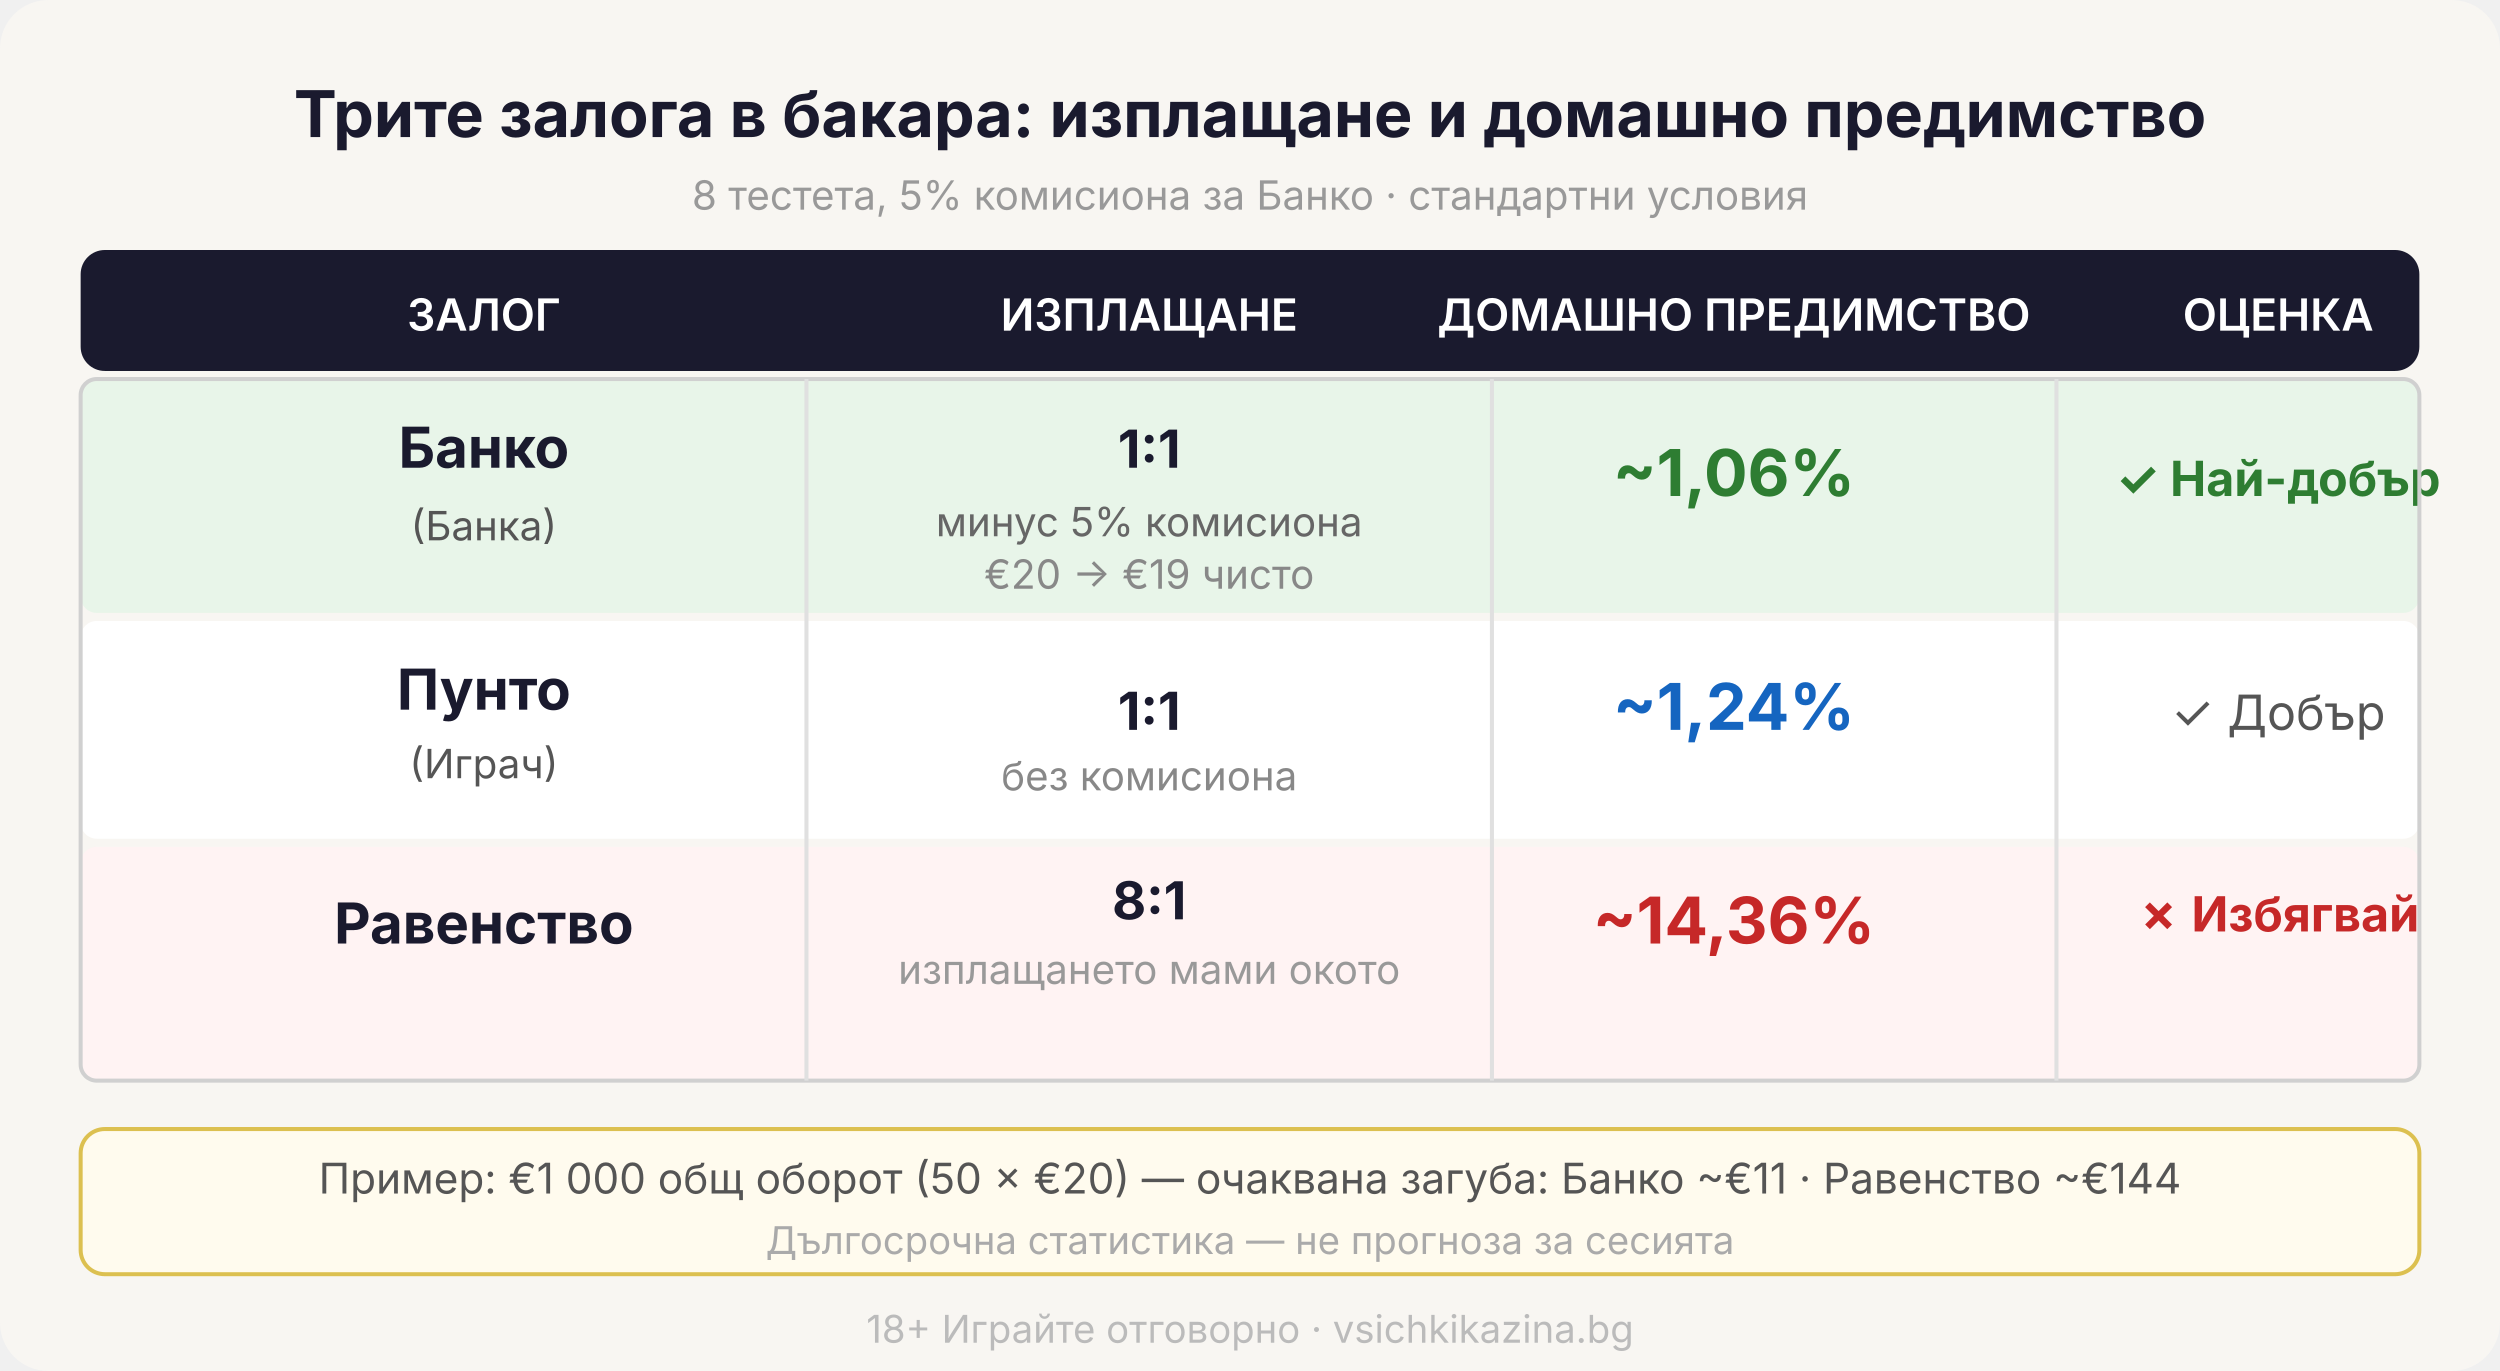
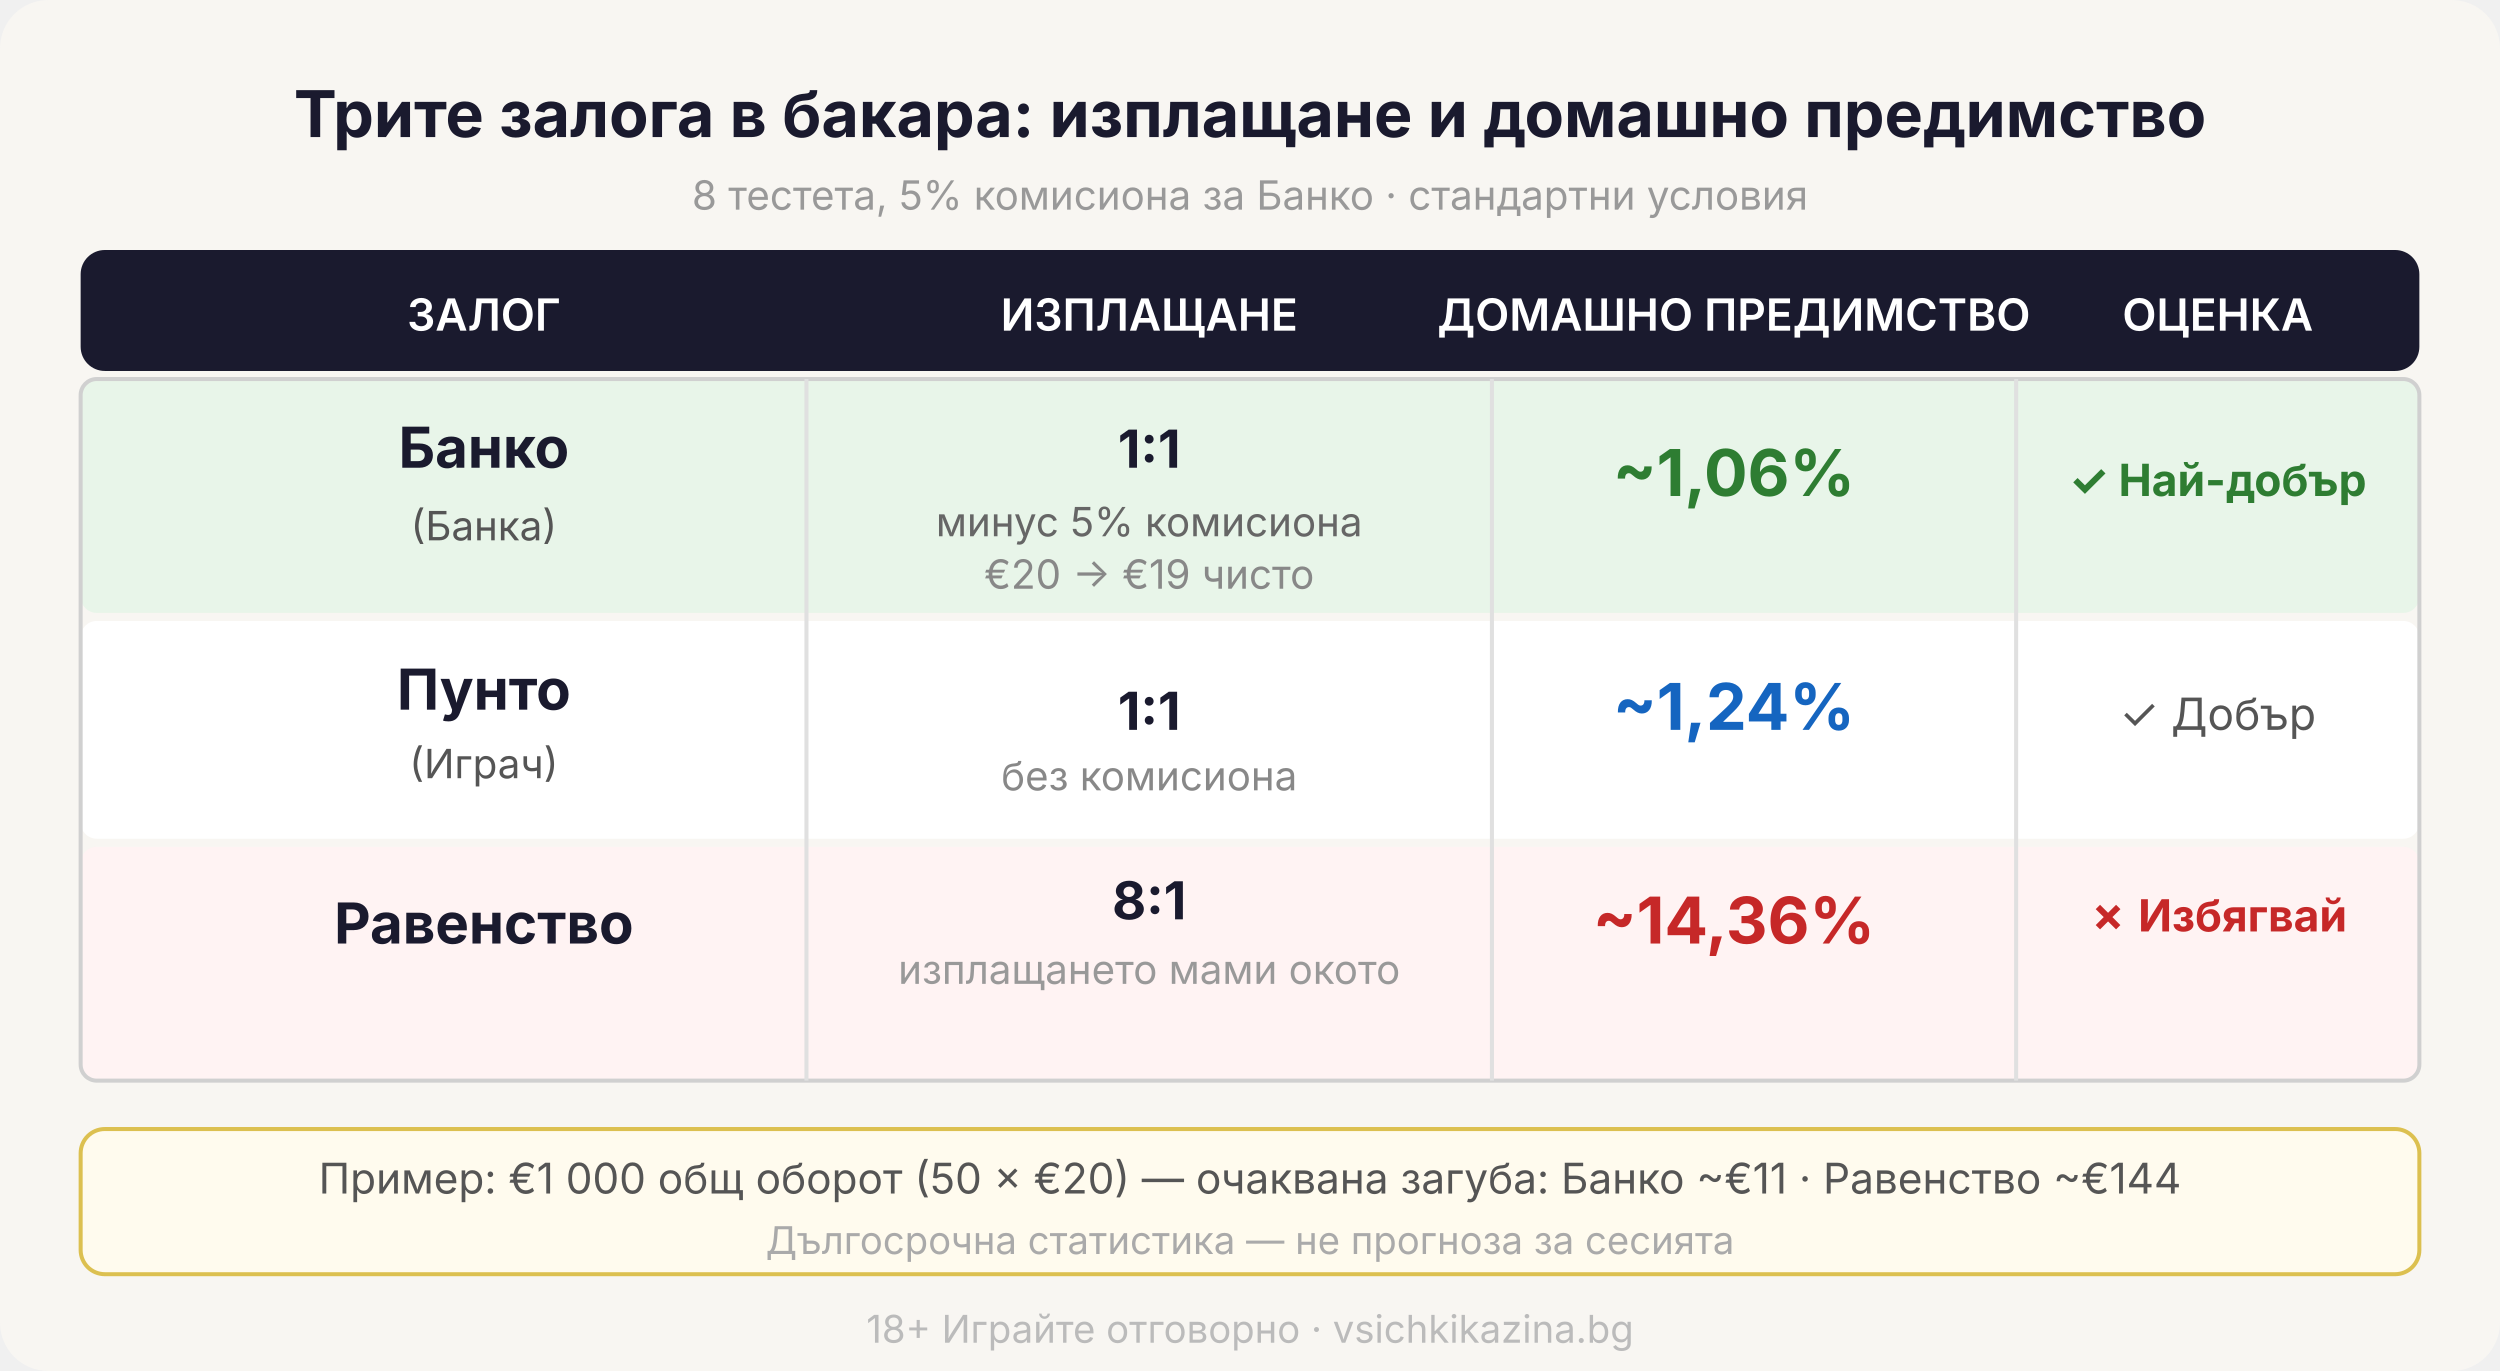
<svg xmlns="http://www.w3.org/2000/svg" viewBox="0 0 620 340" font-family="system-ui, -apple-system, 'Segoe UI', sans-serif">
  <rect width="620" height="340" fill="#F8F6F2" rx="12" />
  <text x="310" y="34" font-size="16" font-weight="700" fill="#1A1A2E" text-anchor="middle">Трите залога в бакара: изплащане и домашно предимство</text>
  <text x="310" y="52" font-size="10" fill="#999" text-anchor="middle">8 тестета, 5% комисиона за Банко · стандартни условия</text>
  <rect x="20" y="62" width="580" height="30" fill="#1A1A2E" rx="6" />
  <text x="120" y="82" font-size="11" font-weight="600" fill="#FFFFFF" text-anchor="middle">ЗАЛОГ</text>
  <text x="285" y="82" font-size="11" font-weight="600" fill="#FFFFFF" text-anchor="middle">ИЗПЛАЩАНЕ</text>
  <text x="430" y="82" font-size="11" font-weight="600" fill="#FFFFFF" text-anchor="middle">ДОМАШНО ПРЕДИМСТВО</text>
-   <text x="565" y="82" font-size="11" font-weight="600" fill="#FFFFFF" text-anchor="middle">ОЦЕНКА</text>
+   <text x="550" y="82" font-size="11" font-weight="600" fill="#FFFFFF" text-anchor="middle">ОЦЕНКА</text>
  <rect x="20" y="94" width="580" height="58" fill="#E8F5E9" rx="4" />
  <text x="120" y="116" font-size="14" font-weight="700" fill="#1A1A2E" text-anchor="middle">Банко</text>
  <text x="120" y="134" font-size="10" fill="#555" text-anchor="middle">(Банка)</text>
  <text x="285" y="116" font-size="13" font-weight="700" fill="#1A1A2E" text-anchor="middle">1:1</text>
  <text x="285" y="133" font-size="10" fill="#666" text-anchor="middle">минус 5% комисиона</text>
  <text x="285" y="146" font-size="10" fill="#888" text-anchor="middle">€20 → €19 чисто</text>
  <text x="430" y="123" font-size="16" font-weight="700" fill="#2E7D32" text-anchor="middle">~1,06%</text>
-   <text x="565" y="123" font-size="12" font-weight="700" fill="#2E7D32" text-anchor="middle">✓ Най-добър</text>
+   <text x="550" y="123" font-size="11" font-weight="700" fill="#2E7D32" text-anchor="middle">✓ Най-добър</text>
  <rect x="20" y="154" width="580" height="54" fill="#FFFFFF" rx="4" />
  <text x="120" y="176" font-size="14" font-weight="700" fill="#1A1A2E" text-anchor="middle">Пунто</text>
  <text x="120" y="193" font-size="10" fill="#555" text-anchor="middle">(Играч)</text>
  <text x="285" y="181" font-size="13" font-weight="700" fill="#1A1A2E" text-anchor="middle">1:1</text>
  <text x="285" y="196" font-size="10" fill="#888" text-anchor="middle">без комисиона</text>
  <text x="430" y="181" font-size="16" font-weight="700" fill="#1565C0" text-anchor="middle">~1,24%</text>
-   <text x="565" y="181" font-size="12" fill="#555" text-anchor="middle">✓ Добър</text>
+   <text x="550" y="181" font-size="11" fill="#555" text-anchor="middle">✓ Добър</text>
  <rect x="20" y="210" width="580" height="58" fill="#FFF3F3" rx="4" />
  <text x="120" y="234" font-size="14" font-weight="700" fill="#1A1A2E" text-anchor="middle">Равенство</text>
  <text x="285" y="228" font-size="13" font-weight="700" fill="#1A1A2E" text-anchor="middle">8:1</text>
  <text x="285" y="244" font-size="10" fill="#999" text-anchor="middle">изплащането мами окото</text>
  <text x="430" y="234" font-size="16" font-weight="700" fill="#C62828" text-anchor="middle">~14,36%</text>
-   <text x="565" y="231" font-size="12" font-weight="700" fill="#C62828" text-anchor="middle">✗ Избягвай</text>
+   <text x="550" y="231" font-size="11" font-weight="700" fill="#C62828" text-anchor="middle">✗ Избягвай</text>
  <rect x="20" y="94" width="580" height="174" fill="none" stroke="#D0D0D0" stroke-width="1" rx="4" />
  <line x1="200" y1="94" x2="200" y2="268" stroke="#E0E0E0" stroke-width="1" />
  <line x1="370" y1="94" x2="370" y2="268" stroke="#E0E0E0" stroke-width="1" />
-   <line x1="510" y1="94" x2="510" y2="268" stroke="#E0E0E0" stroke-width="1" />
+   <line x1="500" y1="94" x2="500" y2="268" stroke="#E0E0E0" stroke-width="1" />
  <rect x="20" y="280" width="580" height="36" fill="#FFFBEE" stroke="#DCC050" stroke-width="1" rx="6" />
  <text x="310" y="296" font-size="10.5" fill="#555" text-anchor="middle">Пример: €1 000 общ оборот (50 × €20) — очаквана загуба: Банко ~€11 · Равенство ~€144</text>
  <text x="310" y="311" font-size="9.5" fill="#AAA" text-anchor="middle">Дългосрочна статистика — не прогноза за сесията</text>
  <text x="310" y="333" font-size="9.5" fill="#BBBBBB" text-anchor="middle">18+ Играйте отговорно · vsichkikazina.bg</text>
</svg>
